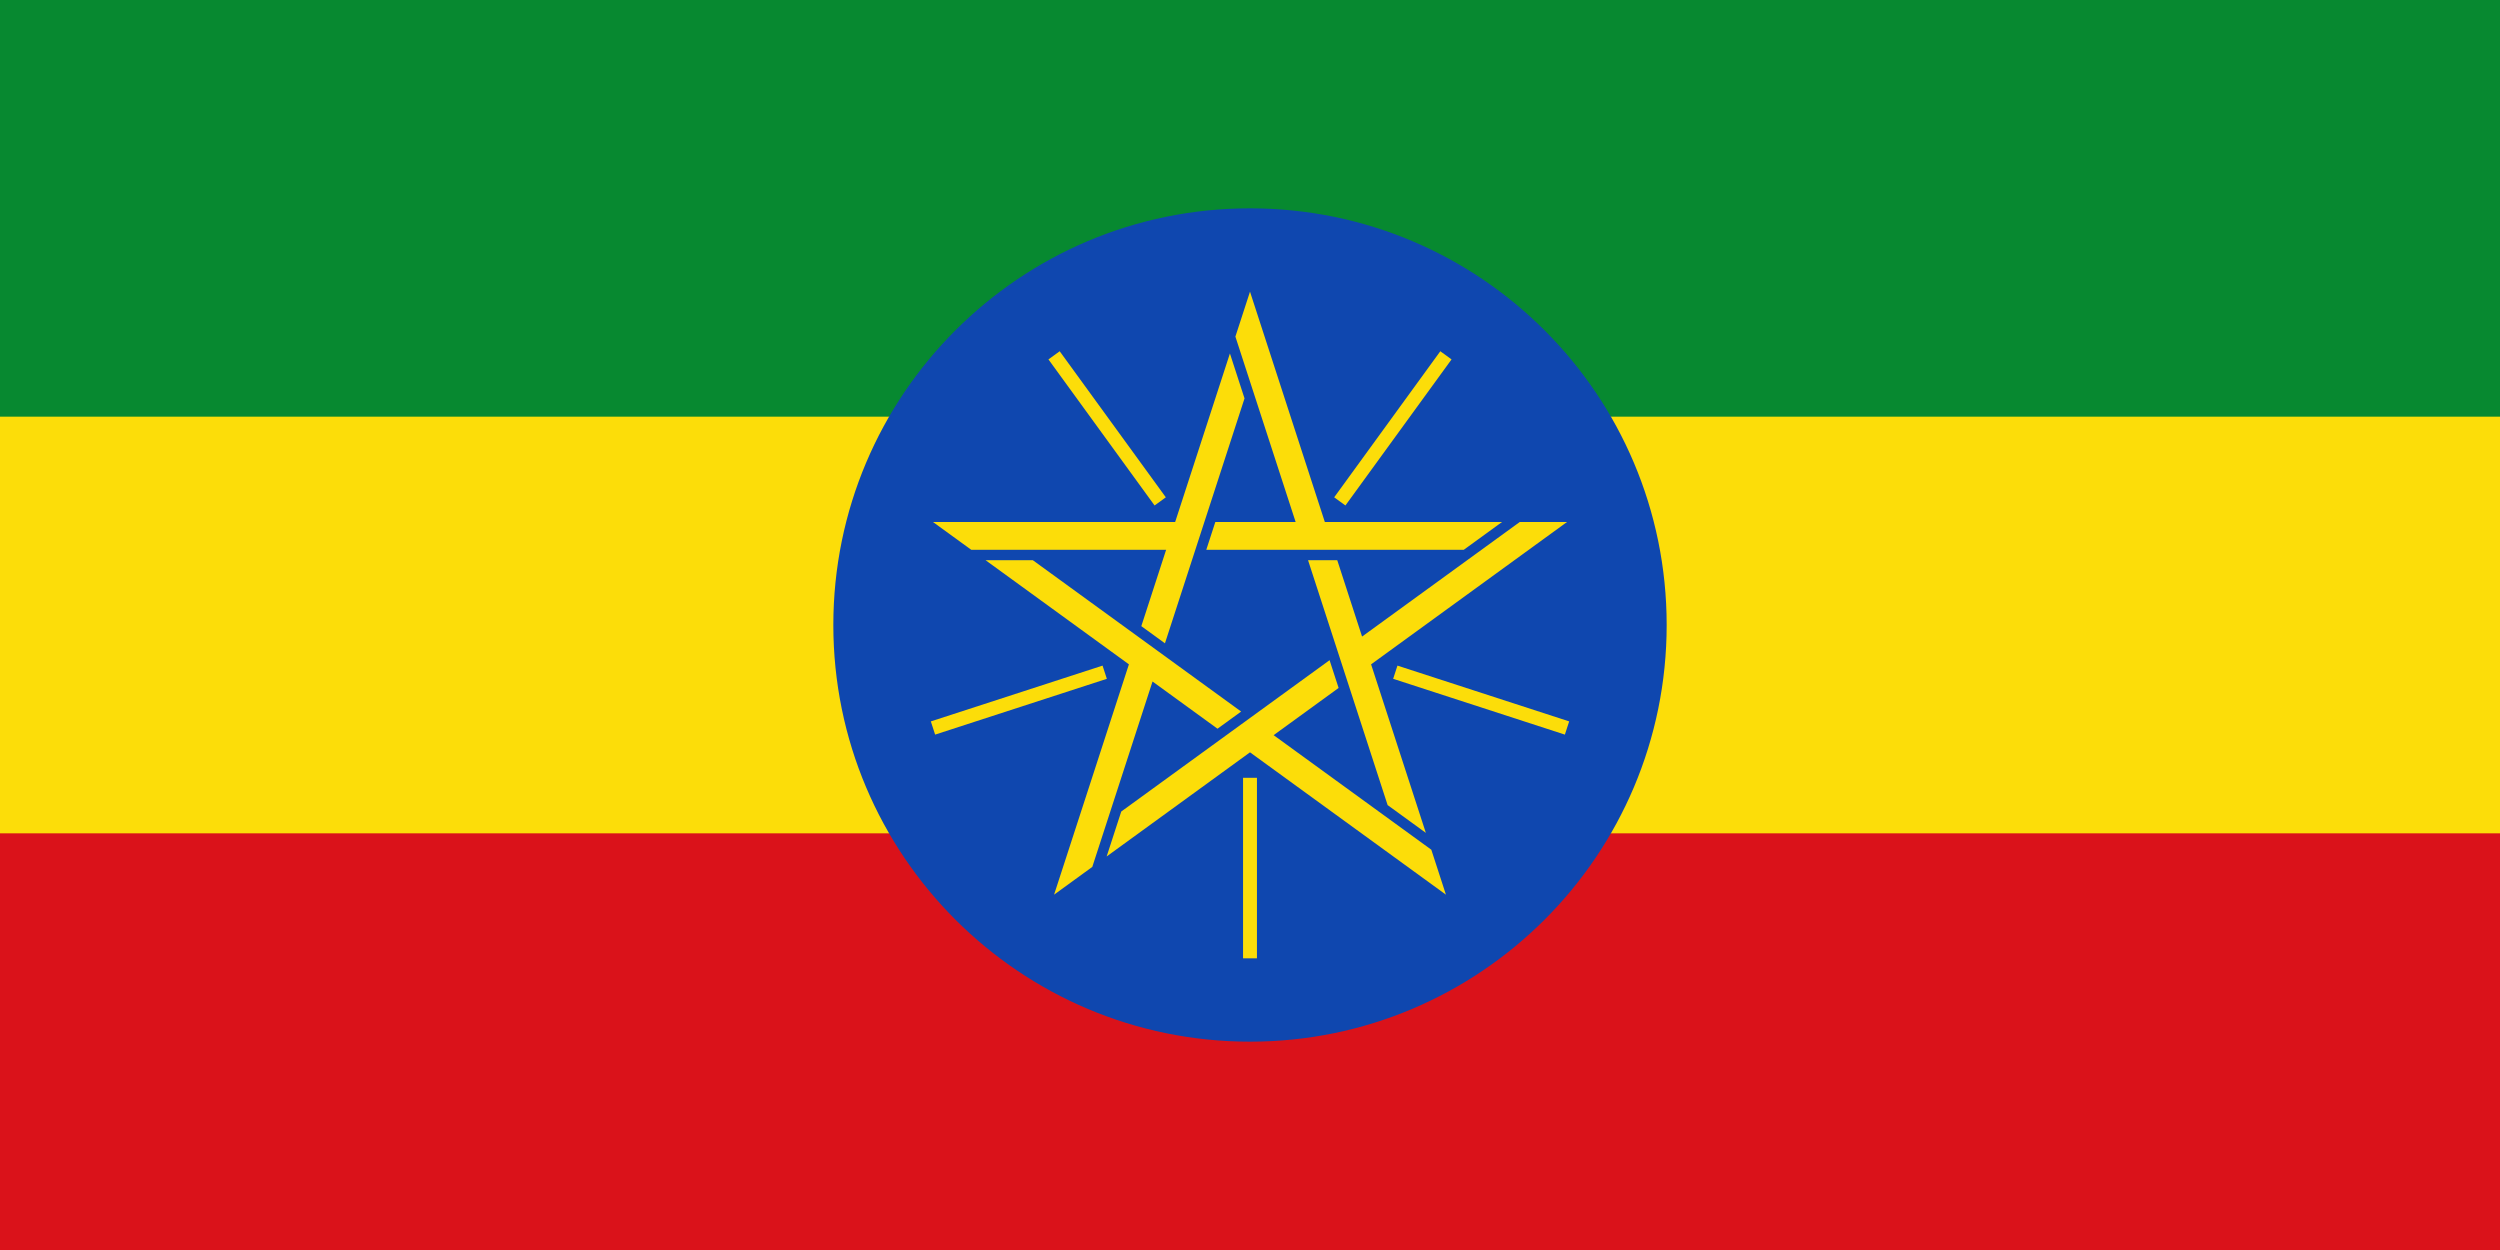
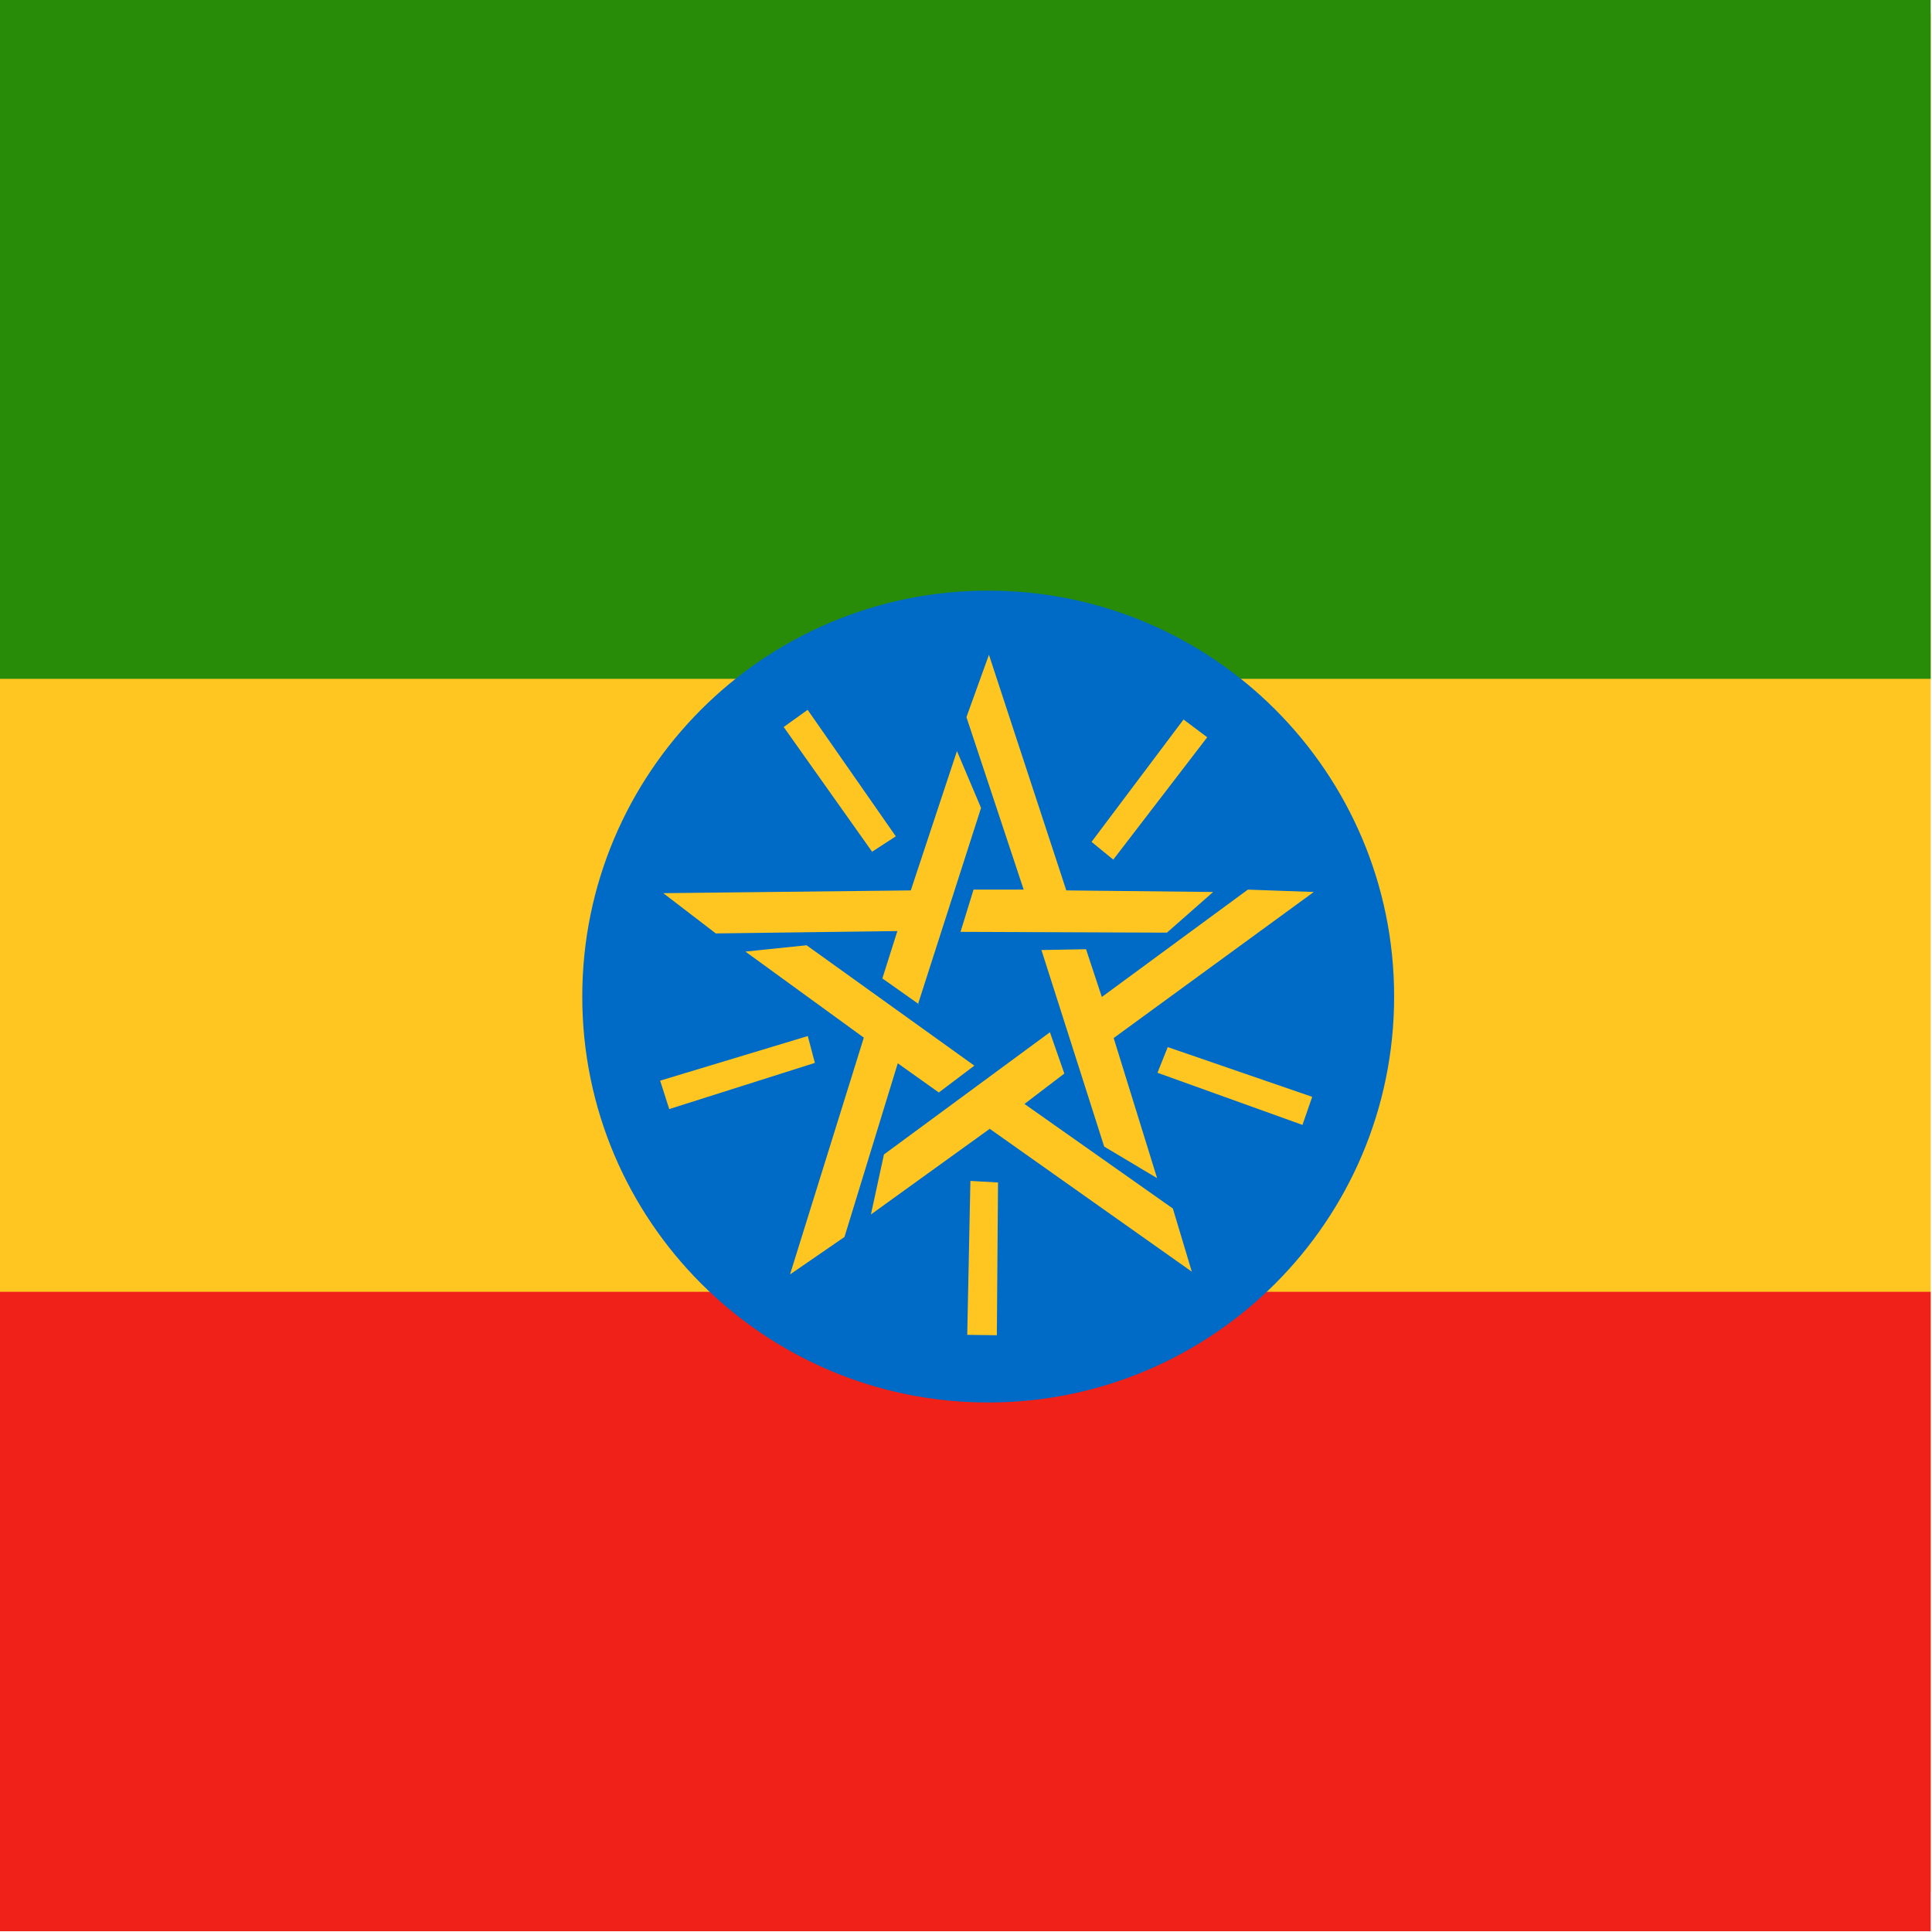
- <svg xmlns="http://www.w3.org/2000/svg" xmlns:xlink="http://www.w3.org/1999/xlink" viewBox="0 0 720 360">
-   <rect fill="#da121a" height="360" width="720" />
-   <rect fill="#fcdd09" height="240" width="720" />
-   <rect fill="#078930" height="120" width="720" />
-   <g transform="translate(360,180)">
-     <circle fill="#0f47af" r="120" />
-     <g id="t">
-       <path fill="#fcdd09" d="M0,-96 -4.206,-83.056 13.142,-29.666H-9.987L-12.587,-21.666H61.576L72.587,-29.666H21.553z" />
-       <path stroke="#fcdd09" stroke-width="4" d="M0,44V96" transform="rotate(216)" />
-     </g>
-     <use xlink:href="#t" transform="rotate(72)" />
-     <use xlink:href="#t" transform="rotate(144)" />
-     <use xlink:href="#t" transform="rotate(216)" />
-     <use xlink:href="#t" transform="rotate(288)" />
+ <svg xmlns="http://www.w3.org/2000/svg" id="flag-icons-et" viewBox="0 0 512 512">
+   <defs>
+     <clipPath id="a">
+       <path fill-opacity=".7" d="M229.3 6.3h489.3v489.3H229.3z" />
+     </clipPath>
+   </defs>
+   <g fill-rule="evenodd" stroke-width="1pt" clip-path="url(#a)" transform="translate(-240 -6.6) scale(1.046)">
+     <path fill="#ffc621" d="M2 9.7h991.8v475.9H1.9z" />
+     <path fill="#ef2118" d="M0 333.6h993.2v162H0z" />
+     <path fill="#298c08" d="M2 6.3h991.8v172H2z" />
+     <circle cx="534.2" cy="353" r="199.7" fill="#006bc6" transform="matrix(.515 0 0 .515 204.7 77)" />
+     <path fill="#ffc621" d="m434 186.2-6 4.3 22.4 31.6 6-3.9-22.3-32zm28.2 74.5-9.2-6.5 3.8-12-46 .6-13.3-10.2 62.7-.7 11.7-35.3L478 211l-16 49.8zm73.1-67.6-6-4.5-23.3 31 5.5 4.5 23.8-31zm-62.5 49.3 3.3-10.7h12.7L474.3 188l5.7-15.8 19.6 59.7 37.2.4-11.7 10.3-52.3-.2zm86.6 49 2.5-7.2-36.6-12.6-2.6 6.5 36.7 13.2zm-66-44.4 11.2-.2 4 12.1 37-27.2 16.7.6-50.7 37 11 35.5-13.4-8-15.9-49.8zm-19 97.5 7.6.1.3-38.7-7-.4-.8 39zm21-76.8 3.7 10.6L489 286l37.6 26.5 4.8 16-51.2-36.2-30.1 21.7 3.3-15.2 42.1-31zm-98.7 12.4 2.3 7.2 36.9-11.7-1.8-6.8-37.4 11.3zm79.6-3.8-9 6.8-10.4-7.4-13.5 44-13.8 9.5 18.7-60-30-21.8 15.5-1.6 42.5 30.5z" />
  </g>
</svg>
